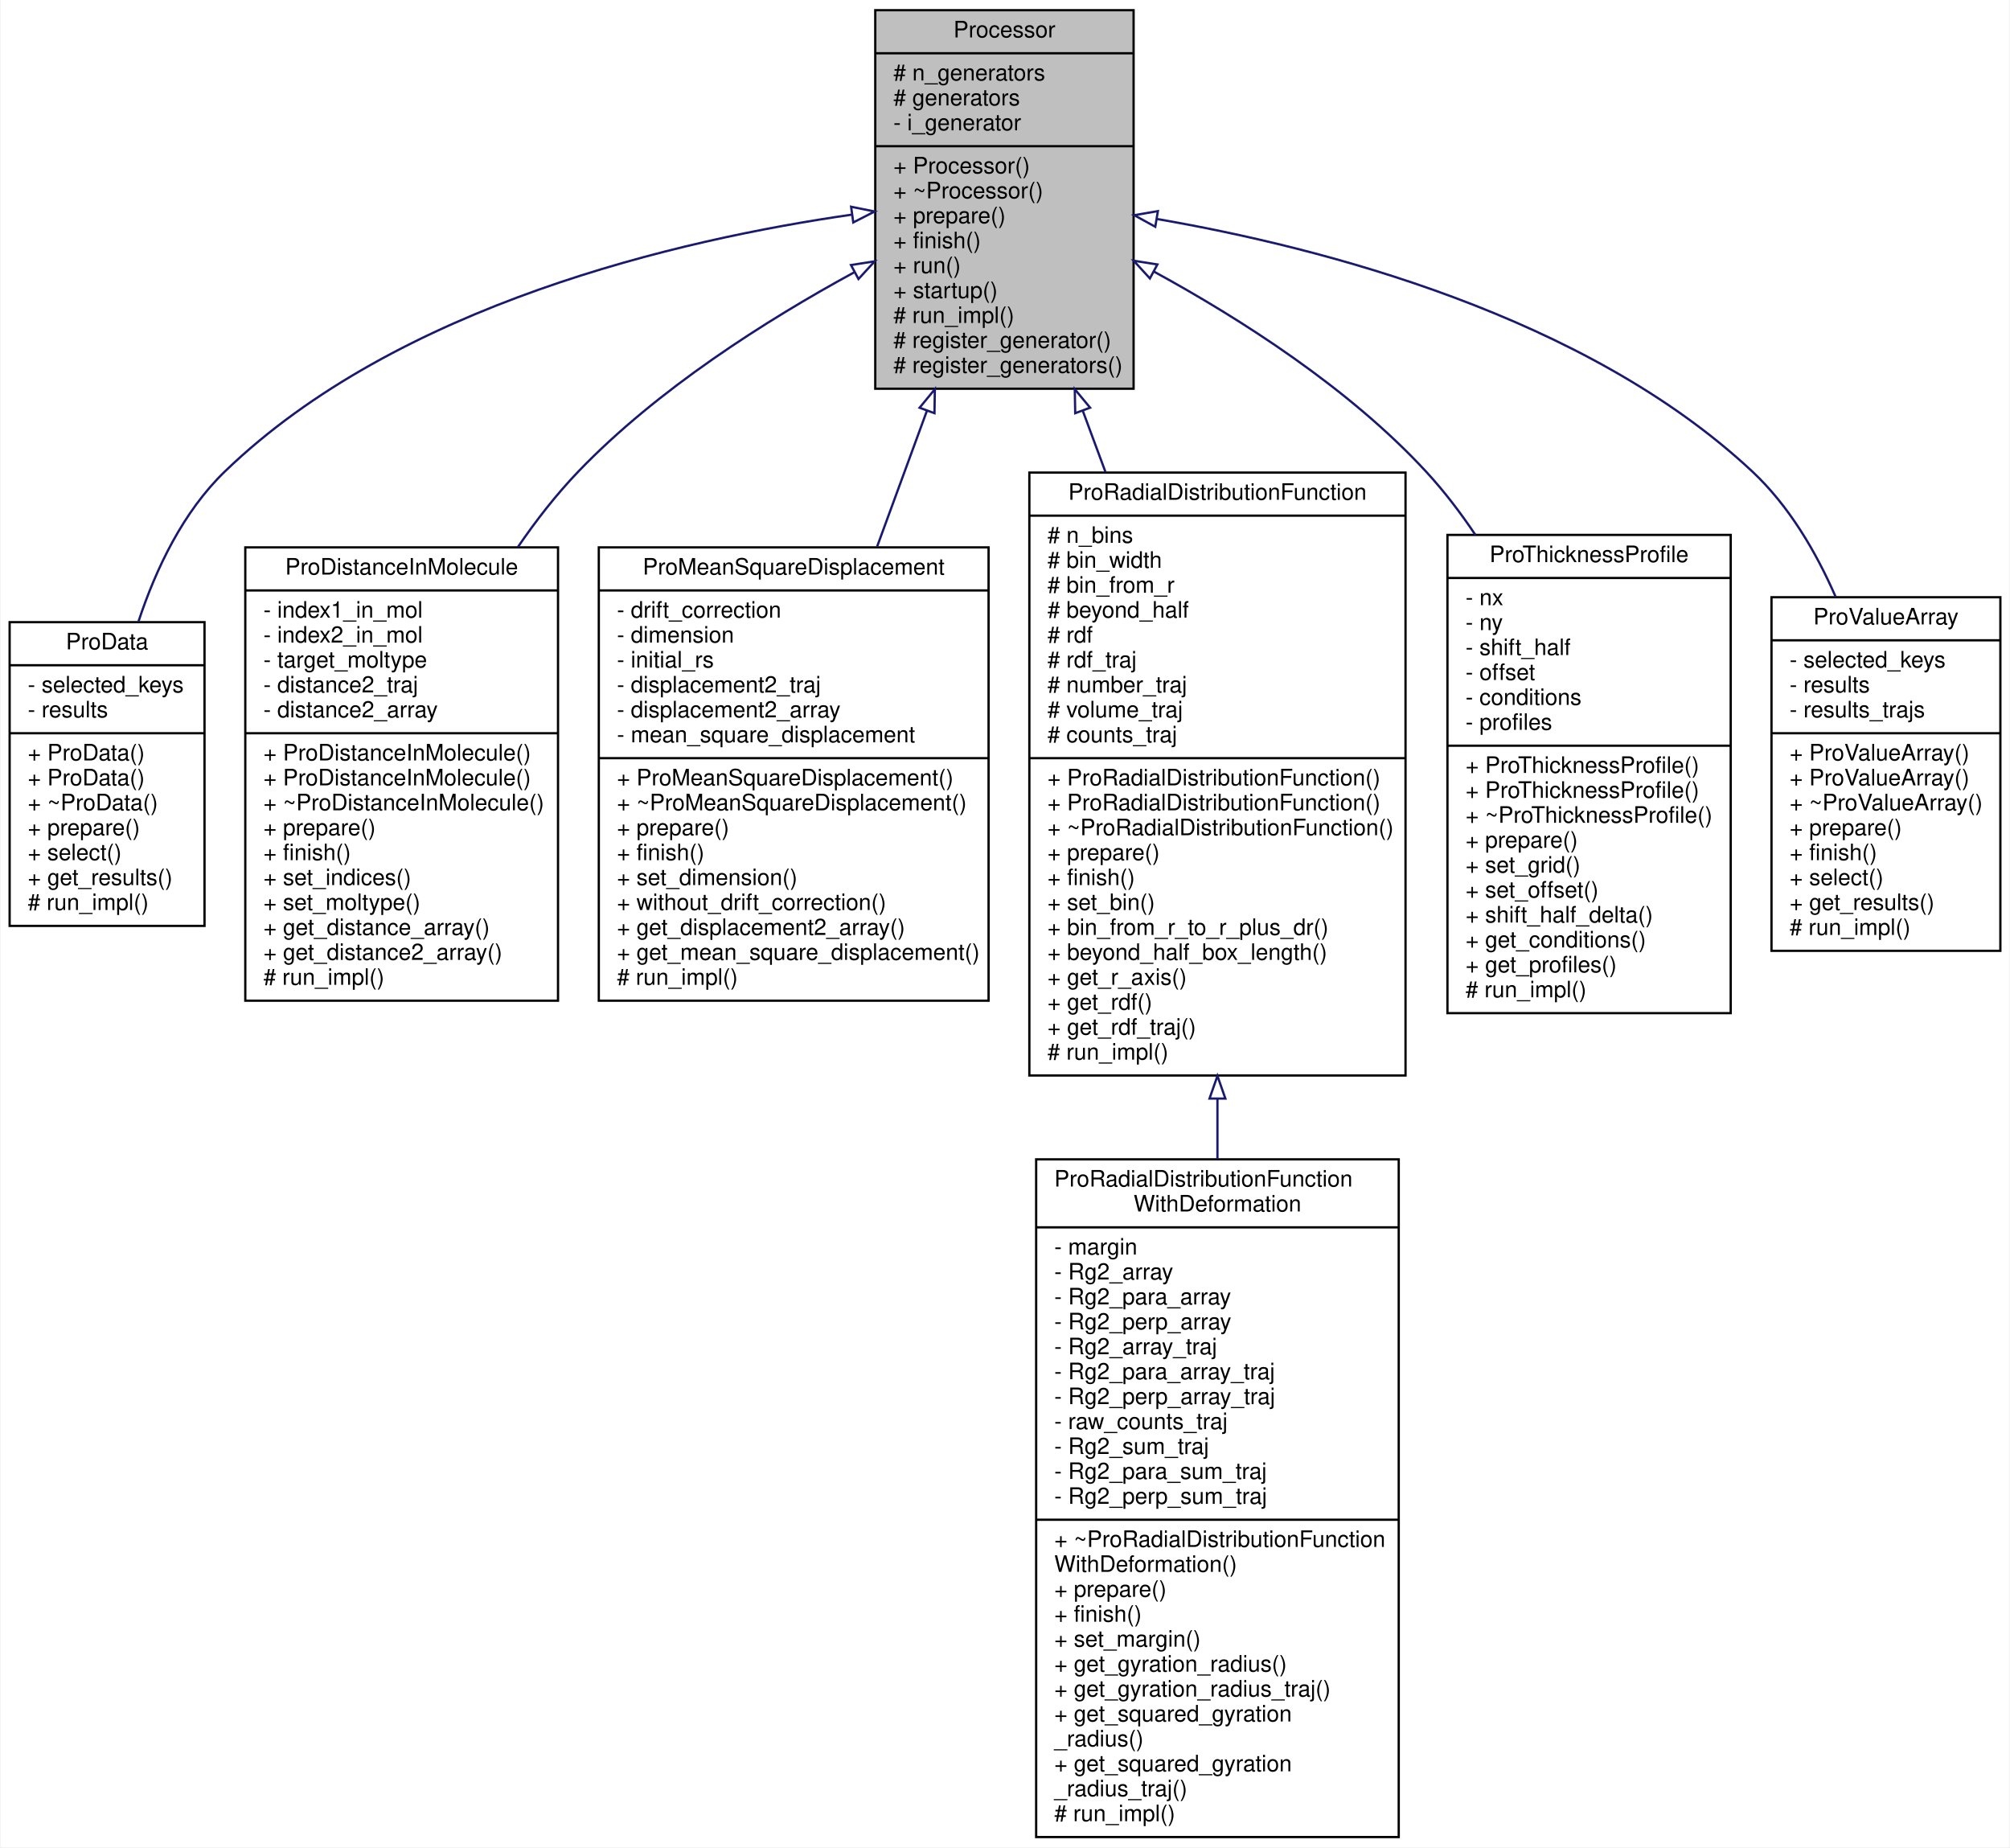
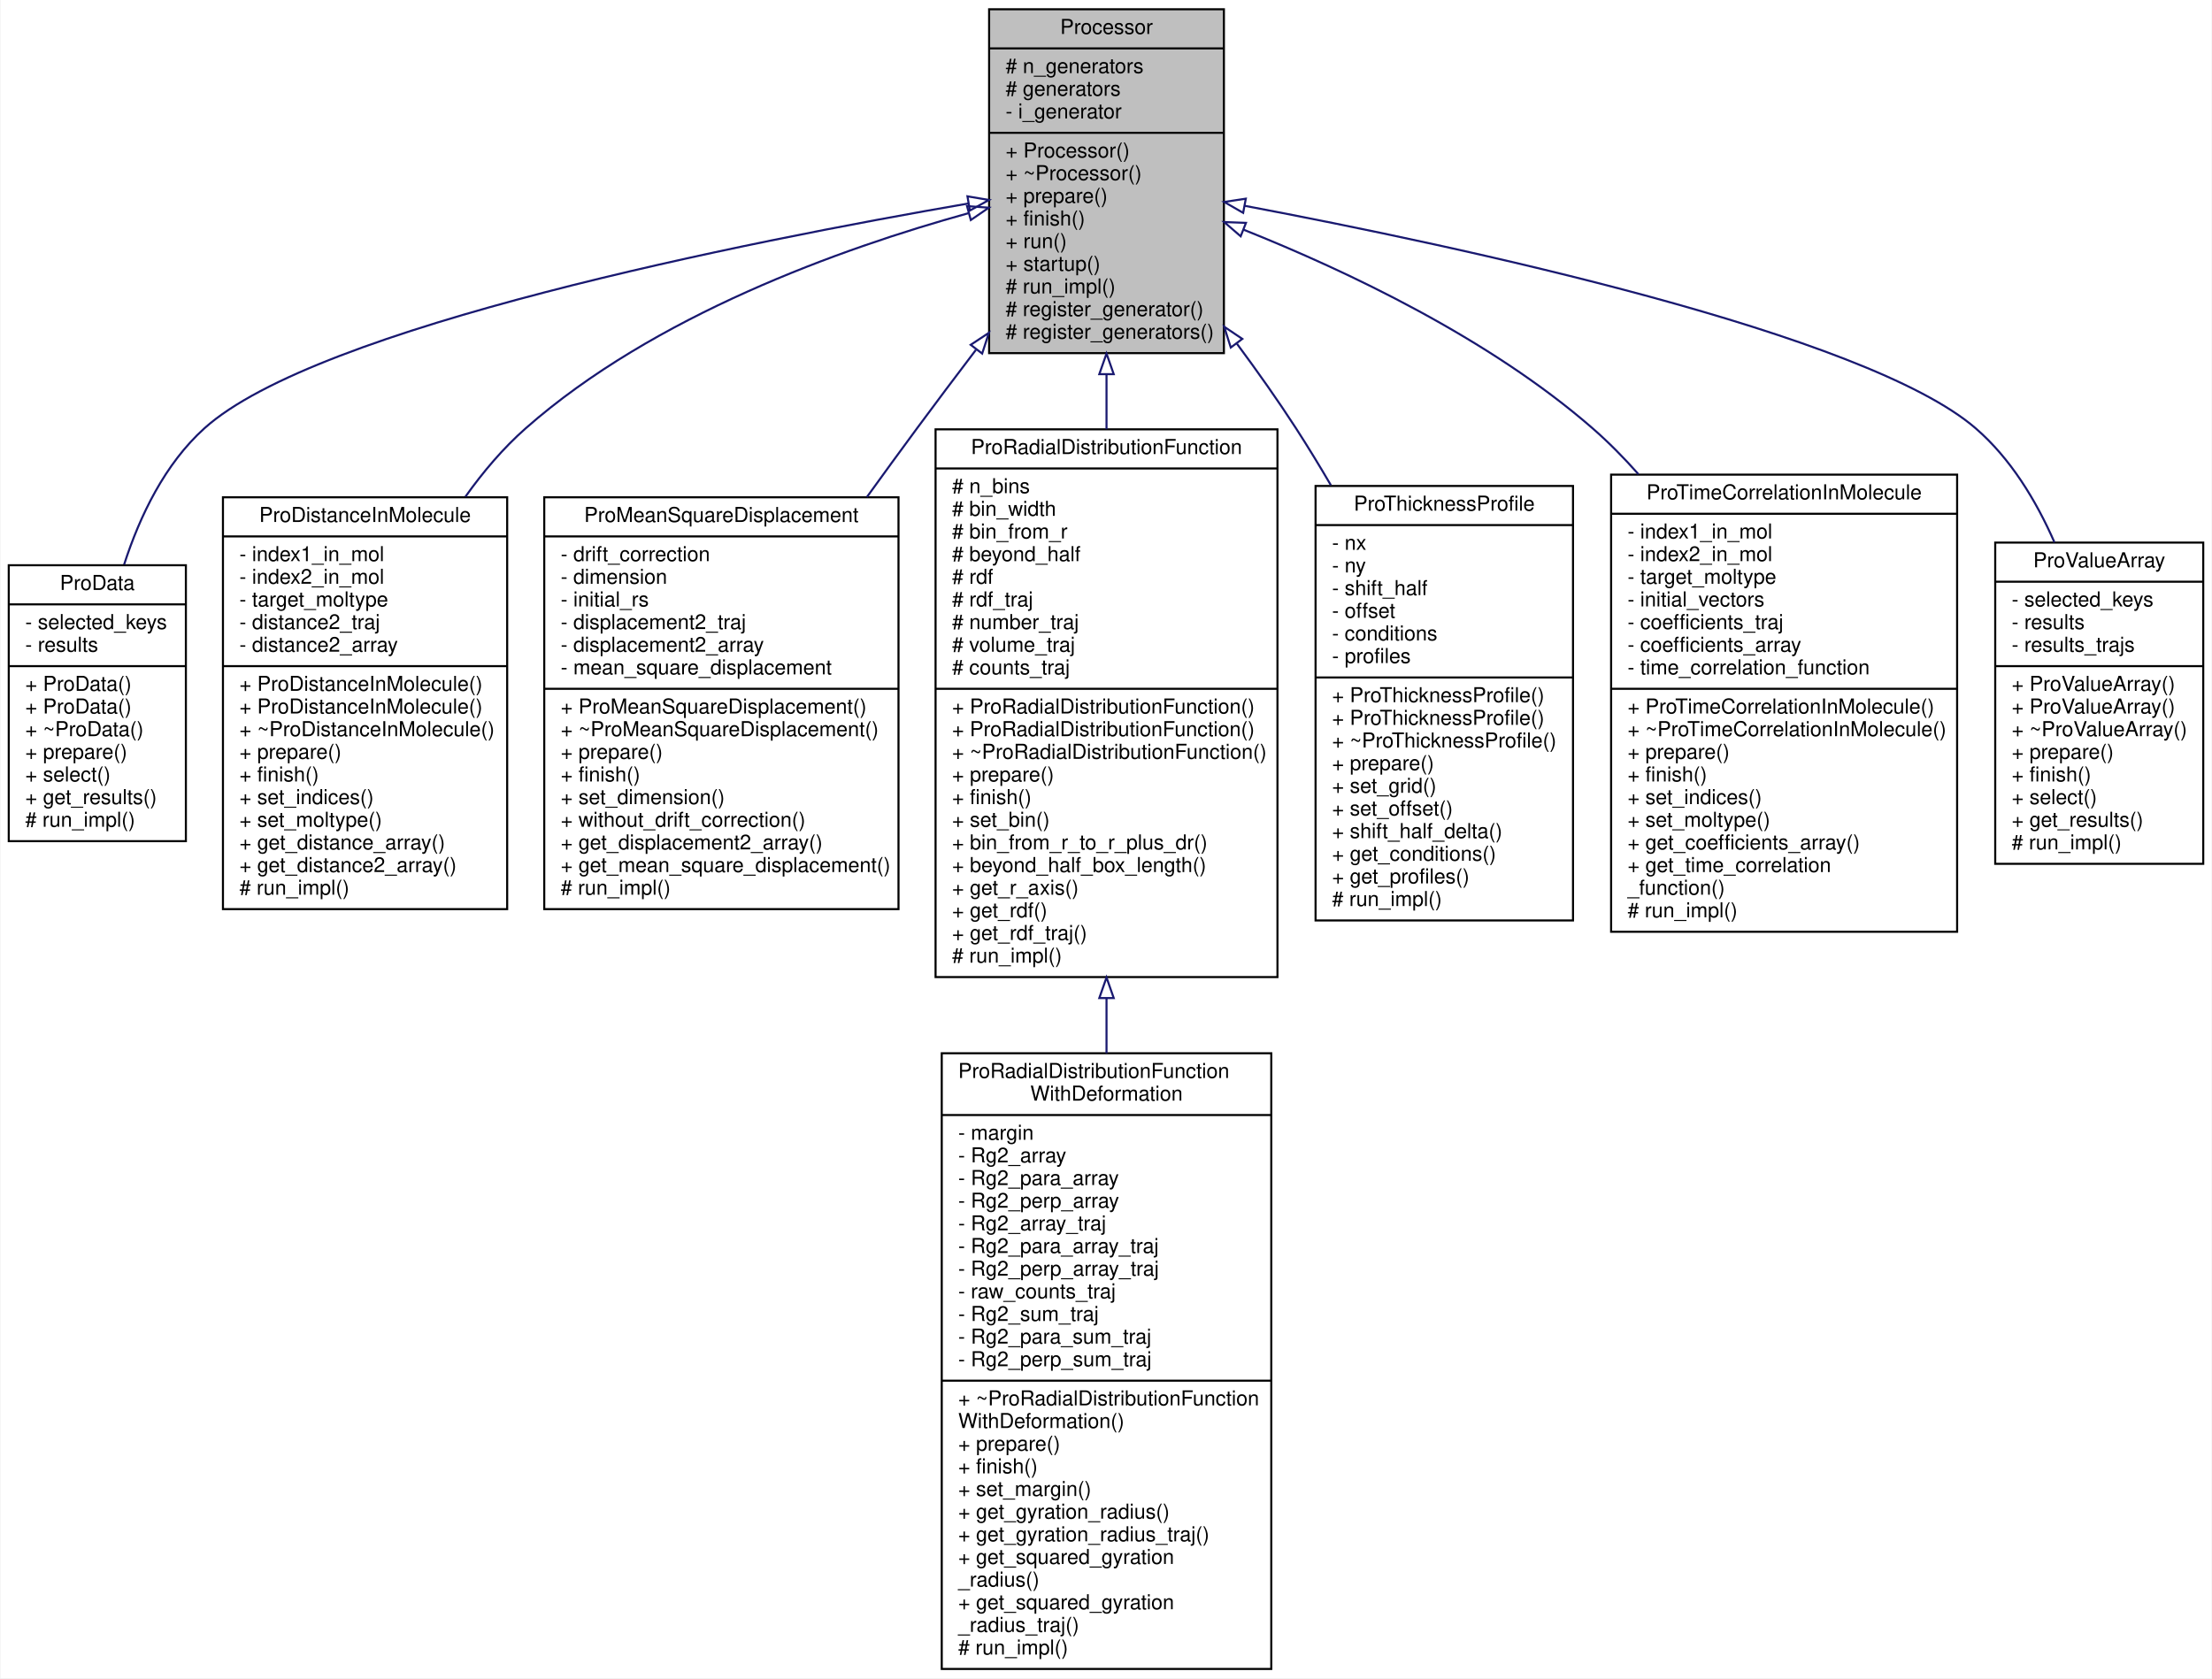
- <svg xmlns="http://www.w3.org/2000/svg" xmlns:xlink="http://www.w3.org/1999/xlink" width="887pt" height="815pt" viewBox="0.00 0.00 886.50 815.00">
+ <svg xmlns="http://www.w3.org/2000/svg" xmlns:xlink="http://www.w3.org/1999/xlink" width="1074pt" height="815pt" viewBox="0.00 0.00 1073.50 815.00">
  <g id="graph0" class="graph" transform="scale(1 1) rotate(0) translate(4 811)">
-     <polygon fill="#ffffff" stroke="transparent" points="-4,4 -4,-811 882.5,-811 882.5,4 -4,4" />
+     <polygon fill="#ffffff" stroke="transparent" points="-4,4 -4,-811 1069.5,-811 1069.5,4 -4,4" />
    <g id="node1" class="node">
-       <polygon fill="#bfbfbf" stroke="#000000" points="382,-639.5 382,-806.5 496,-806.5 496,-639.5 382,-639.5" />
-       <text text-anchor="middle" x="439" y="-794.5" font-family="Helvetica,sans-Serif" font-size="10.00" fill="#000000">Processor</text>
-       <polyline fill="none" stroke="#000000" points="382,-787.5 496,-787.5 " />
-       <text text-anchor="start" x="390" y="-775.5" font-family="Helvetica,sans-Serif" font-size="10.00" fill="#000000"># n_generators</text>
-       <text text-anchor="start" x="390" y="-764.5" font-family="Helvetica,sans-Serif" font-size="10.00" fill="#000000"># generators</text>
-       <text text-anchor="start" x="390" y="-753.5" font-family="Helvetica,sans-Serif" font-size="10.00" fill="#000000">- i_generator</text>
-       <polyline fill="none" stroke="#000000" points="382,-746.5 496,-746.5 " />
-       <text text-anchor="start" x="390" y="-734.5" font-family="Helvetica,sans-Serif" font-size="10.00" fill="#000000">+ Processor()</text>
-       <text text-anchor="start" x="390" y="-723.5" font-family="Helvetica,sans-Serif" font-size="10.00" fill="#000000">+ ~Processor()</text>
-       <text text-anchor="start" x="390" y="-712.5" font-family="Helvetica,sans-Serif" font-size="10.00" fill="#000000">+ prepare()</text>
-       <text text-anchor="start" x="390" y="-701.5" font-family="Helvetica,sans-Serif" font-size="10.00" fill="#000000">+ finish()</text>
-       <text text-anchor="start" x="390" y="-690.5" font-family="Helvetica,sans-Serif" font-size="10.00" fill="#000000">+ run()</text>
-       <text text-anchor="start" x="390" y="-679.5" font-family="Helvetica,sans-Serif" font-size="10.00" fill="#000000">+ startup()</text>
-       <text text-anchor="start" x="390" y="-668.5" font-family="Helvetica,sans-Serif" font-size="10.00" fill="#000000"># run_impl()</text>
-       <text text-anchor="start" x="390" y="-657.5" font-family="Helvetica,sans-Serif" font-size="10.00" fill="#000000"># register_generator()</text>
-       <text text-anchor="start" x="390" y="-646.5" font-family="Helvetica,sans-Serif" font-size="10.00" fill="#000000"># register_generators()</text>
+       <polygon fill="#bfbfbf" stroke="#000000" points="476,-639.5 476,-806.5 590,-806.5 590,-639.5 476,-639.5" />
+       <text text-anchor="middle" x="533" y="-794.5" font-family="Helvetica,sans-Serif" font-size="10.00" fill="#000000">Processor</text>
+       <polyline fill="none" stroke="#000000" points="476,-787.5 590,-787.5 " />
+       <text text-anchor="start" x="484" y="-775.5" font-family="Helvetica,sans-Serif" font-size="10.00" fill="#000000"># n_generators</text>
+       <text text-anchor="start" x="484" y="-764.5" font-family="Helvetica,sans-Serif" font-size="10.00" fill="#000000"># generators</text>
+       <text text-anchor="start" x="484" y="-753.5" font-family="Helvetica,sans-Serif" font-size="10.00" fill="#000000">- i_generator</text>
+       <polyline fill="none" stroke="#000000" points="476,-746.5 590,-746.5 " />
+       <text text-anchor="start" x="484" y="-734.5" font-family="Helvetica,sans-Serif" font-size="10.00" fill="#000000">+ Processor()</text>
+       <text text-anchor="start" x="484" y="-723.5" font-family="Helvetica,sans-Serif" font-size="10.00" fill="#000000">+ ~Processor()</text>
+       <text text-anchor="start" x="484" y="-712.5" font-family="Helvetica,sans-Serif" font-size="10.00" fill="#000000">+ prepare()</text>
+       <text text-anchor="start" x="484" y="-701.5" font-family="Helvetica,sans-Serif" font-size="10.00" fill="#000000">+ finish()</text>
+       <text text-anchor="start" x="484" y="-690.5" font-family="Helvetica,sans-Serif" font-size="10.00" fill="#000000">+ run()</text>
+       <text text-anchor="start" x="484" y="-679.5" font-family="Helvetica,sans-Serif" font-size="10.00" fill="#000000">+ startup()</text>
+       <text text-anchor="start" x="484" y="-668.5" font-family="Helvetica,sans-Serif" font-size="10.00" fill="#000000"># run_impl()</text>
+       <text text-anchor="start" x="484" y="-657.5" font-family="Helvetica,sans-Serif" font-size="10.00" fill="#000000"># register_generator()</text>
+       <text text-anchor="start" x="484" y="-646.5" font-family="Helvetica,sans-Serif" font-size="10.00" fill="#000000"># register_generators()</text>
    </g>
    <g id="node2" class="node">
      <g id="a_node2">
        <a xlink:href="classProData.html" target="_top" xlink:title="ProData copies Element::data from Element objects. ">
          <polygon fill="#ffffff" stroke="#000000" points="0,-402.5 0,-536.5 86,-536.5 86,-402.5 0,-402.5" />
          <text text-anchor="middle" x="43" y="-524.5" font-family="Helvetica,sans-Serif" font-size="10.00" fill="#000000">ProData</text>
          <polyline fill="none" stroke="#000000" points="0,-517.5 86,-517.5 " />
          <text text-anchor="start" x="8" y="-505.5" font-family="Helvetica,sans-Serif" font-size="10.00" fill="#000000">- selected_keys</text>
          <text text-anchor="start" x="8" y="-494.5" font-family="Helvetica,sans-Serif" font-size="10.00" fill="#000000">- results</text>
          <polyline fill="none" stroke="#000000" points="0,-487.5 86,-487.5 " />
          <text text-anchor="start" x="8" y="-475.5" font-family="Helvetica,sans-Serif" font-size="10.00" fill="#000000">+ ProData()</text>
          <text text-anchor="start" x="8" y="-464.5" font-family="Helvetica,sans-Serif" font-size="10.00" fill="#000000">+ ProData()</text>
          <text text-anchor="start" x="8" y="-453.5" font-family="Helvetica,sans-Serif" font-size="10.00" fill="#000000">+ ~ProData()</text>
          <text text-anchor="start" x="8" y="-442.5" font-family="Helvetica,sans-Serif" font-size="10.00" fill="#000000">+ prepare()</text>
          <text text-anchor="start" x="8" y="-431.5" font-family="Helvetica,sans-Serif" font-size="10.00" fill="#000000">+ select()</text>
          <text text-anchor="start" x="8" y="-420.5" font-family="Helvetica,sans-Serif" font-size="10.00" fill="#000000">+ get_results()</text>
          <text text-anchor="start" x="8" y="-409.5" font-family="Helvetica,sans-Serif" font-size="10.00" fill="#000000"># run_impl()</text>
        </a>
      </g>
    </g>
    <g id="edge1" class="edge">
-       <path fill="none" stroke="#191970" d="M371.726,-716.31C295.308,-705.309 171.344,-676.659 95,-603 76.653,-585.298 64.661,-560.369 56.877,-536.839" />
-       <polygon fill="none" stroke="#191970" points="371.339,-719.789 381.723,-717.687 372.295,-712.855 371.339,-719.789" />
+       <path fill="none" stroke="#191970" d="M466.06,-712.203C357.503,-693.486 149.671,-652.26 95,-603 75.875,-585.767 63.714,-560.648 56.013,-536.835" />
+       <polygon fill="none" stroke="#191970" points="465.482,-715.655 475.929,-713.889 466.661,-708.755 465.482,-715.655" />
    </g>
    <g id="node3" class="node">
      <g id="a_node3">
        <a xlink:href="classProDistanceInMolecule.html" target="_top" xlink:title="ProDistanceInMolecule computes atom-to-atom distance in each molecule (also computes square of the di...">
          <polygon fill="#ffffff" stroke="#000000" points="104,-369.5 104,-569.5 242,-569.5 242,-369.5 104,-369.5" />
          <text text-anchor="middle" x="173" y="-557.5" font-family="Helvetica,sans-Serif" font-size="10.00" fill="#000000">ProDistanceInMolecule</text>
          <polyline fill="none" stroke="#000000" points="104,-550.5 242,-550.5 " />
          <text text-anchor="start" x="112" y="-538.5" font-family="Helvetica,sans-Serif" font-size="10.00" fill="#000000">- index1_in_mol</text>
          <text text-anchor="start" x="112" y="-527.5" font-family="Helvetica,sans-Serif" font-size="10.00" fill="#000000">- index2_in_mol</text>
          <text text-anchor="start" x="112" y="-516.5" font-family="Helvetica,sans-Serif" font-size="10.00" fill="#000000">- target_moltype</text>
          <text text-anchor="start" x="112" y="-505.5" font-family="Helvetica,sans-Serif" font-size="10.00" fill="#000000">- distance2_traj</text>
          <text text-anchor="start" x="112" y="-494.5" font-family="Helvetica,sans-Serif" font-size="10.00" fill="#000000">- distance2_array</text>
          <polyline fill="none" stroke="#000000" points="104,-487.5 242,-487.5 " />
          <text text-anchor="start" x="112" y="-475.5" font-family="Helvetica,sans-Serif" font-size="10.00" fill="#000000">+ ProDistanceInMolecule()</text>
          <text text-anchor="start" x="112" y="-464.5" font-family="Helvetica,sans-Serif" font-size="10.00" fill="#000000">+ ProDistanceInMolecule()</text>
          <text text-anchor="start" x="112" y="-453.5" font-family="Helvetica,sans-Serif" font-size="10.00" fill="#000000">+ ~ProDistanceInMolecule()</text>
          <text text-anchor="start" x="112" y="-442.5" font-family="Helvetica,sans-Serif" font-size="10.00" fill="#000000">+ prepare()</text>
          <text text-anchor="start" x="112" y="-431.5" font-family="Helvetica,sans-Serif" font-size="10.00" fill="#000000">+ finish()</text>
          <text text-anchor="start" x="112" y="-420.5" font-family="Helvetica,sans-Serif" font-size="10.00" fill="#000000">+ set_indices()</text>
          <text text-anchor="start" x="112" y="-409.5" font-family="Helvetica,sans-Serif" font-size="10.00" fill="#000000">+ set_moltype()</text>
          <text text-anchor="start" x="112" y="-398.5" font-family="Helvetica,sans-Serif" font-size="10.00" fill="#000000">+ get_distance_array()</text>
          <text text-anchor="start" x="112" y="-387.5" font-family="Helvetica,sans-Serif" font-size="10.00" fill="#000000">+ get_distance2_array()</text>
          <text text-anchor="start" x="112" y="-376.5" font-family="Helvetica,sans-Serif" font-size="10.00" fill="#000000"># run_impl()</text>
        </a>
      </g>
    </g>
    <g id="edge2" class="edge">
-       <path fill="none" stroke="#191970" d="M372.622,-690.813C333.875,-669.699 285.906,-639.307 251,-603 241.326,-592.938 232.364,-581.455 224.223,-569.544" />
-       <polygon fill="none" stroke="#191970" points="371.284,-694.067 381.751,-695.71 374.593,-687.899 371.284,-694.067" />
+       <path fill="none" stroke="#191970" d="M465.831,-707.432C404.171,-690.351 313.213,-657.804 251,-603 240.123,-593.418 230.364,-581.939 221.736,-569.789" />
+       <polygon fill="none" stroke="#191970" points="465.279,-710.908 475.846,-710.142 467.108,-704.151 465.279,-710.908" />
    </g>
    <g id="node4" class="node">
      <g id="a_node4">
        <a xlink:href="classProMeanSquareDisplacement.html" target="_top" xlink:title="ProMeanSquareDisplacement computes mean square displacement (MSD). ">
          <polygon fill="#ffffff" stroke="#000000" points="260,-369.5 260,-569.5 432,-569.5 432,-369.5 260,-369.5" />
          <text text-anchor="middle" x="346" y="-557.5" font-family="Helvetica,sans-Serif" font-size="10.00" fill="#000000">ProMeanSquareDisplacement</text>
          <polyline fill="none" stroke="#000000" points="260,-550.5 432,-550.5 " />
          <text text-anchor="start" x="268" y="-538.5" font-family="Helvetica,sans-Serif" font-size="10.00" fill="#000000">- drift_correction</text>
          <text text-anchor="start" x="268" y="-527.5" font-family="Helvetica,sans-Serif" font-size="10.00" fill="#000000">- dimension</text>
          <text text-anchor="start" x="268" y="-516.5" font-family="Helvetica,sans-Serif" font-size="10.00" fill="#000000">- initial_rs</text>
          <text text-anchor="start" x="268" y="-505.5" font-family="Helvetica,sans-Serif" font-size="10.00" fill="#000000">- displacement2_traj</text>
          <text text-anchor="start" x="268" y="-494.5" font-family="Helvetica,sans-Serif" font-size="10.00" fill="#000000">- displacement2_array</text>
          <text text-anchor="start" x="268" y="-483.5" font-family="Helvetica,sans-Serif" font-size="10.00" fill="#000000">- mean_square_displacement</text>
          <polyline fill="none" stroke="#000000" points="260,-476.5 432,-476.5 " />
          <text text-anchor="start" x="268" y="-464.5" font-family="Helvetica,sans-Serif" font-size="10.00" fill="#000000">+ ProMeanSquareDisplacement()</text>
          <text text-anchor="start" x="268" y="-453.5" font-family="Helvetica,sans-Serif" font-size="10.00" fill="#000000">+ ~ProMeanSquareDisplacement()</text>
          <text text-anchor="start" x="268" y="-442.5" font-family="Helvetica,sans-Serif" font-size="10.00" fill="#000000">+ prepare()</text>
          <text text-anchor="start" x="268" y="-431.5" font-family="Helvetica,sans-Serif" font-size="10.00" fill="#000000">+ finish()</text>
          <text text-anchor="start" x="268" y="-420.5" font-family="Helvetica,sans-Serif" font-size="10.00" fill="#000000">+ set_dimension()</text>
          <text text-anchor="start" x="268" y="-409.5" font-family="Helvetica,sans-Serif" font-size="10.00" fill="#000000">+ without_drift_correction()</text>
          <text text-anchor="start" x="268" y="-398.5" font-family="Helvetica,sans-Serif" font-size="10.00" fill="#000000">+ get_displacement2_array()</text>
          <text text-anchor="start" x="268" y="-387.5" font-family="Helvetica,sans-Serif" font-size="10.00" fill="#000000">+ get_mean_square_displacement()</text>
          <text text-anchor="start" x="268" y="-376.5" font-family="Helvetica,sans-Serif" font-size="10.00" fill="#000000"># run_impl()</text>
        </a>
      </g>
    </g>
    <g id="edge3" class="edge">
-       <path fill="none" stroke="#191970" d="M404.813,-629.813C397.654,-610.298 390.075,-589.639 382.824,-569.875" />
-       <polygon fill="none" stroke="#191970" points="401.56,-631.109 408.291,-639.292 408.132,-628.698 401.56,-631.109" />
+       <path fill="none" stroke="#191970" d="M469.586,-641.089C459.935,-628.393 450.149,-615.384 441,-603 433.056,-592.246 424.826,-580.942 416.684,-569.65" />
+       <polygon fill="none" stroke="#191970" points="467.056,-643.544 475.9,-649.378 472.625,-639.302 467.056,-643.544" />
    </g>
    <g id="node5" class="node">
      <g id="a_node5">
        <a xlink:href="classProRadialDistributionFunction.html" target="_top" xlink:title="ProRadialDistributionFunction computes radial distribution function (RDF). ">
          <polygon fill="#ffffff" stroke="#000000" points="450,-336.5 450,-602.5 616,-602.5 616,-336.5 450,-336.5" />
          <text text-anchor="middle" x="533" y="-590.5" font-family="Helvetica,sans-Serif" font-size="10.00" fill="#000000">ProRadialDistributionFunction</text>
          <polyline fill="none" stroke="#000000" points="450,-583.5 616,-583.5 " />
          <text text-anchor="start" x="458" y="-571.5" font-family="Helvetica,sans-Serif" font-size="10.00" fill="#000000"># n_bins</text>
          <text text-anchor="start" x="458" y="-560.5" font-family="Helvetica,sans-Serif" font-size="10.00" fill="#000000"># bin_width</text>
          <text text-anchor="start" x="458" y="-549.5" font-family="Helvetica,sans-Serif" font-size="10.00" fill="#000000"># bin_from_r</text>
          <text text-anchor="start" x="458" y="-538.5" font-family="Helvetica,sans-Serif" font-size="10.00" fill="#000000"># beyond_half</text>
          <text text-anchor="start" x="458" y="-527.5" font-family="Helvetica,sans-Serif" font-size="10.00" fill="#000000"># rdf</text>
          <text text-anchor="start" x="458" y="-516.5" font-family="Helvetica,sans-Serif" font-size="10.00" fill="#000000"># rdf_traj</text>
          <text text-anchor="start" x="458" y="-505.5" font-family="Helvetica,sans-Serif" font-size="10.00" fill="#000000"># number_traj</text>
          <text text-anchor="start" x="458" y="-494.5" font-family="Helvetica,sans-Serif" font-size="10.00" fill="#000000"># volume_traj</text>
          <text text-anchor="start" x="458" y="-483.5" font-family="Helvetica,sans-Serif" font-size="10.00" fill="#000000"># counts_traj</text>
          <polyline fill="none" stroke="#000000" points="450,-476.5 616,-476.5 " />
          <text text-anchor="start" x="458" y="-464.5" font-family="Helvetica,sans-Serif" font-size="10.00" fill="#000000">+ ProRadialDistributionFunction()</text>
          <text text-anchor="start" x="458" y="-453.5" font-family="Helvetica,sans-Serif" font-size="10.00" fill="#000000">+ ProRadialDistributionFunction()</text>
          <text text-anchor="start" x="458" y="-442.5" font-family="Helvetica,sans-Serif" font-size="10.00" fill="#000000">+ ~ProRadialDistributionFunction()</text>
          <text text-anchor="start" x="458" y="-431.5" font-family="Helvetica,sans-Serif" font-size="10.00" fill="#000000">+ prepare()</text>
          <text text-anchor="start" x="458" y="-420.5" font-family="Helvetica,sans-Serif" font-size="10.00" fill="#000000">+ finish()</text>
          <text text-anchor="start" x="458" y="-409.5" font-family="Helvetica,sans-Serif" font-size="10.00" fill="#000000">+ set_bin()</text>
          <text text-anchor="start" x="458" y="-398.5" font-family="Helvetica,sans-Serif" font-size="10.00" fill="#000000">+ bin_from_r_to_r_plus_dr()</text>
          <text text-anchor="start" x="458" y="-387.5" font-family="Helvetica,sans-Serif" font-size="10.00" fill="#000000">+ beyond_half_box_length()</text>
          <text text-anchor="start" x="458" y="-376.5" font-family="Helvetica,sans-Serif" font-size="10.00" fill="#000000">+ get_r_axis()</text>
          <text text-anchor="start" x="458" y="-365.5" font-family="Helvetica,sans-Serif" font-size="10.00" fill="#000000">+ get_rdf()</text>
          <text text-anchor="start" x="458" y="-354.5" font-family="Helvetica,sans-Serif" font-size="10.00" fill="#000000">+ get_rdf_traj()</text>
          <text text-anchor="start" x="458" y="-343.5" font-family="Helvetica,sans-Serif" font-size="10.00" fill="#000000"># run_impl()</text>
        </a>
      </g>
    </g>
    <g id="edge4" class="edge">
-       <path fill="none" stroke="#191970" d="M473.575,-629.757C476.868,-620.877 480.249,-611.76 483.646,-602.598" />
-       <polygon fill="none" stroke="#191970" points="470.235,-628.699 470.04,-639.292 476.798,-631.133 470.235,-628.699" />
+       <path fill="none" stroke="#191970" d="M533,-629.19C533,-620.489 533,-611.565 533,-602.598" />
+       <polygon fill="none" stroke="#191970" points="529.5,-629.292 533,-639.292 536.5,-629.292 529.5,-629.292" />
    </g>
    <g id="node7" class="node">
      <g id="a_node7">
        <a xlink:href="classProThicknessProfile.html" target="_top" xlink:title="ProThicknessProfile computes thickness profile of a film consisting of particles (can be atoms...">
          <polygon fill="#ffffff" stroke="#000000" points="634.5,-364 634.5,-575 759.5,-575 759.5,-364 634.5,-364" />
          <text text-anchor="middle" x="697" y="-563" font-family="Helvetica,sans-Serif" font-size="10.00" fill="#000000">ProThicknessProfile</text>
          <polyline fill="none" stroke="#000000" points="634.5,-556 759.5,-556 " />
          <text text-anchor="start" x="642.5" y="-544" font-family="Helvetica,sans-Serif" font-size="10.00" fill="#000000">- nx</text>
          <text text-anchor="start" x="642.5" y="-533" font-family="Helvetica,sans-Serif" font-size="10.00" fill="#000000">- ny</text>
          <text text-anchor="start" x="642.5" y="-522" font-family="Helvetica,sans-Serif" font-size="10.00" fill="#000000">- shift_half</text>
          <text text-anchor="start" x="642.5" y="-511" font-family="Helvetica,sans-Serif" font-size="10.00" fill="#000000">- offset</text>
          <text text-anchor="start" x="642.5" y="-500" font-family="Helvetica,sans-Serif" font-size="10.00" fill="#000000">- conditions</text>
          <text text-anchor="start" x="642.5" y="-489" font-family="Helvetica,sans-Serif" font-size="10.00" fill="#000000">- profiles</text>
          <polyline fill="none" stroke="#000000" points="634.5,-482 759.5,-482 " />
          <text text-anchor="start" x="642.5" y="-470" font-family="Helvetica,sans-Serif" font-size="10.00" fill="#000000">+ ProThicknessProfile()</text>
          <text text-anchor="start" x="642.5" y="-459" font-family="Helvetica,sans-Serif" font-size="10.00" fill="#000000">+ ProThicknessProfile()</text>
          <text text-anchor="start" x="642.5" y="-448" font-family="Helvetica,sans-Serif" font-size="10.00" fill="#000000">+ ~ProThicknessProfile()</text>
          <text text-anchor="start" x="642.5" y="-437" font-family="Helvetica,sans-Serif" font-size="10.00" fill="#000000">+ prepare()</text>
          <text text-anchor="start" x="642.5" y="-426" font-family="Helvetica,sans-Serif" font-size="10.00" fill="#000000">+ set_grid()</text>
          <text text-anchor="start" x="642.5" y="-415" font-family="Helvetica,sans-Serif" font-size="10.00" fill="#000000">+ set_offset()</text>
          <text text-anchor="start" x="642.5" y="-404" font-family="Helvetica,sans-Serif" font-size="10.00" fill="#000000">+ shift_half_delta()</text>
          <text text-anchor="start" x="642.5" y="-393" font-family="Helvetica,sans-Serif" font-size="10.00" fill="#000000">+ get_conditions()</text>
          <text text-anchor="start" x="642.5" y="-382" font-family="Helvetica,sans-Serif" font-size="10.00" fill="#000000">+ get_profiles()</text>
          <text text-anchor="start" x="642.5" y="-371" font-family="Helvetica,sans-Serif" font-size="10.00" fill="#000000"># run_impl()</text>
        </a>
      </g>
    </g>
    <g id="edge6" class="edge">
-       <path fill="none" stroke="#191970" d="M505.109,-691.1C543.598,-670.087 591.067,-639.702 625,-603 632.866,-594.492 640.155,-584.966 646.832,-575.021" />
-       <polygon fill="none" stroke="#191970" points="503.191,-688.157 496.037,-695.971 506.503,-694.324 503.191,-688.157" />
+       <path fill="none" stroke="#191970" d="M596.338,-644.049C606.3,-630.61 616.201,-616.597 625,-603 630.722,-594.157 636.415,-584.818 641.946,-575.354" />
+       <polygon fill="none" stroke="#191970" points="593.328,-642.23 590.138,-652.333 598.932,-646.425 593.328,-642.23" />
    </g>
    <g id="node8" class="node">
      <g id="a_node8">
+         <a xlink:href="classProTimeCorrelationInMolecule.html" target="_top" xlink:title="ProTimeCorrelationInMolecule computes time correlation function of atom-to-atom vector in each molecu...">
+           <polygon fill="#ffffff" stroke="#000000" points="778,-358.5 778,-580.5 946,-580.5 946,-358.5 778,-358.5" />
+           <text text-anchor="middle" x="862" y="-568.5" font-family="Helvetica,sans-Serif" font-size="10.00" fill="#000000">ProTimeCorrelationInMolecule</text>
+           <polyline fill="none" stroke="#000000" points="778,-561.5 946,-561.5 " />
+           <text text-anchor="start" x="786" y="-549.5" font-family="Helvetica,sans-Serif" font-size="10.00" fill="#000000">- index1_in_mol</text>
+           <text text-anchor="start" x="786" y="-538.5" font-family="Helvetica,sans-Serif" font-size="10.00" fill="#000000">- index2_in_mol</text>
+           <text text-anchor="start" x="786" y="-527.5" font-family="Helvetica,sans-Serif" font-size="10.00" fill="#000000">- target_moltype</text>
+           <text text-anchor="start" x="786" y="-516.5" font-family="Helvetica,sans-Serif" font-size="10.00" fill="#000000">- initial_vectors</text>
+           <text text-anchor="start" x="786" y="-505.5" font-family="Helvetica,sans-Serif" font-size="10.00" fill="#000000">- coefficients_traj</text>
+           <text text-anchor="start" x="786" y="-494.5" font-family="Helvetica,sans-Serif" font-size="10.00" fill="#000000">- coefficients_array</text>
+           <text text-anchor="start" x="786" y="-483.5" font-family="Helvetica,sans-Serif" font-size="10.00" fill="#000000">- time_correlation_function</text>
+           <polyline fill="none" stroke="#000000" points="778,-476.5 946,-476.5 " />
+           <text text-anchor="start" x="786" y="-464.5" font-family="Helvetica,sans-Serif" font-size="10.00" fill="#000000">+ ProTimeCorrelationInMolecule()</text>
+           <text text-anchor="start" x="786" y="-453.5" font-family="Helvetica,sans-Serif" font-size="10.00" fill="#000000">+ ~ProTimeCorrelationInMolecule()</text>
+           <text text-anchor="start" x="786" y="-442.5" font-family="Helvetica,sans-Serif" font-size="10.00" fill="#000000">+ prepare()</text>
+           <text text-anchor="start" x="786" y="-431.5" font-family="Helvetica,sans-Serif" font-size="10.00" fill="#000000">+ finish()</text>
+           <text text-anchor="start" x="786" y="-420.5" font-family="Helvetica,sans-Serif" font-size="10.00" fill="#000000">+ set_indices()</text>
+           <text text-anchor="start" x="786" y="-409.5" font-family="Helvetica,sans-Serif" font-size="10.00" fill="#000000">+ set_moltype()</text>
+           <text text-anchor="start" x="786" y="-398.5" font-family="Helvetica,sans-Serif" font-size="10.00" fill="#000000">+ get_coefficients_array()</text>
+           <text text-anchor="start" x="786" y="-387.5" font-family="Helvetica,sans-Serif" font-size="10.00" fill="#000000">+ get_time_correlation</text>
+           <text text-anchor="start" x="786" y="-376.5" font-family="Helvetica,sans-Serif" font-size="10.00" fill="#000000">_function()</text>
+           <text text-anchor="start" x="786" y="-365.5" font-family="Helvetica,sans-Serif" font-size="10.00" fill="#000000"># run_impl()</text>
+         </a>
+       </g>
+     </g>
+     <g id="edge7" class="edge">
+       <path fill="none" stroke="#191970" d="M599.618,-699.432C650.006,-679.304 718.846,-646.667 769,-603 776.776,-596.23 784.225,-588.677 791.282,-580.701" />
+       <polygon fill="none" stroke="#191970" points="598.142,-696.251 590.116,-703.167 600.703,-702.766 598.142,-696.251" />
+     </g>
+     <g id="node9" class="node">
+       <g id="a_node9">
        <a xlink:href="classProValueArray.html" target="_top" xlink:title="ProValueArray makes one or more arrays consisting of values for property in a sequence of Element obj...">
-           <polygon fill="#ffffff" stroke="#000000" points="777.5,-391.5 777.5,-547.5 878.5,-547.5 878.5,-391.5 777.5,-391.5" />
-           <text text-anchor="middle" x="828" y="-535.5" font-family="Helvetica,sans-Serif" font-size="10.00" fill="#000000">ProValueArray</text>
-           <polyline fill="none" stroke="#000000" points="777.5,-528.5 878.5,-528.5 " />
-           <text text-anchor="start" x="785.5" y="-516.5" font-family="Helvetica,sans-Serif" font-size="10.00" fill="#000000">- selected_keys</text>
-           <text text-anchor="start" x="785.5" y="-505.5" font-family="Helvetica,sans-Serif" font-size="10.00" fill="#000000">- results</text>
-           <text text-anchor="start" x="785.5" y="-494.5" font-family="Helvetica,sans-Serif" font-size="10.00" fill="#000000">- results_trajs</text>
-           <polyline fill="none" stroke="#000000" points="777.5,-487.5 878.5,-487.5 " />
-           <text text-anchor="start" x="785.5" y="-475.5" font-family="Helvetica,sans-Serif" font-size="10.00" fill="#000000">+ ProValueArray()</text>
-           <text text-anchor="start" x="785.5" y="-464.5" font-family="Helvetica,sans-Serif" font-size="10.00" fill="#000000">+ ProValueArray()</text>
-           <text text-anchor="start" x="785.5" y="-453.5" font-family="Helvetica,sans-Serif" font-size="10.00" fill="#000000">+ ~ProValueArray()</text>
-           <text text-anchor="start" x="785.5" y="-442.5" font-family="Helvetica,sans-Serif" font-size="10.00" fill="#000000">+ prepare()</text>
-           <text text-anchor="start" x="785.5" y="-431.5" font-family="Helvetica,sans-Serif" font-size="10.00" fill="#000000">+ finish()</text>
-           <text text-anchor="start" x="785.5" y="-420.5" font-family="Helvetica,sans-Serif" font-size="10.00" fill="#000000">+ select()</text>
-           <text text-anchor="start" x="785.5" y="-409.5" font-family="Helvetica,sans-Serif" font-size="10.00" fill="#000000">+ get_results()</text>
-           <text text-anchor="start" x="785.5" y="-398.5" font-family="Helvetica,sans-Serif" font-size="10.00" fill="#000000"># run_impl()</text>
-         </a>
-       </g>
-     </g>
-     <g id="edge7" class="edge">
-       <path fill="none" stroke="#191970" d="M506.292,-714.382C579.35,-701.768 695.417,-671.785 769,-603 785.105,-587.945 797.077,-567.705 805.866,-547.542" />
-       <polygon fill="none" stroke="#191970" points="505.567,-710.955 496.277,-716.049 506.716,-717.86 505.567,-710.955" />
+           <polygon fill="#ffffff" stroke="#000000" points="964.5,-391.5 964.5,-547.5 1065.5,-547.5 1065.5,-391.5 964.5,-391.5" />
+           <text text-anchor="middle" x="1015" y="-535.5" font-family="Helvetica,sans-Serif" font-size="10.00" fill="#000000">ProValueArray</text>
+           <polyline fill="none" stroke="#000000" points="964.5,-528.5 1065.5,-528.5 " />
+           <text text-anchor="start" x="972.5" y="-516.5" font-family="Helvetica,sans-Serif" font-size="10.00" fill="#000000">- selected_keys</text>
+           <text text-anchor="start" x="972.5" y="-505.5" font-family="Helvetica,sans-Serif" font-size="10.00" fill="#000000">- results</text>
+           <text text-anchor="start" x="972.5" y="-494.5" font-family="Helvetica,sans-Serif" font-size="10.00" fill="#000000">- results_trajs</text>
+           <polyline fill="none" stroke="#000000" points="964.5,-487.5 1065.5,-487.5 " />
+           <text text-anchor="start" x="972.5" y="-475.5" font-family="Helvetica,sans-Serif" font-size="10.00" fill="#000000">+ ProValueArray()</text>
+           <text text-anchor="start" x="972.5" y="-464.5" font-family="Helvetica,sans-Serif" font-size="10.00" fill="#000000">+ ProValueArray()</text>
+           <text text-anchor="start" x="972.5" y="-453.5" font-family="Helvetica,sans-Serif" font-size="10.00" fill="#000000">+ ~ProValueArray()</text>
+           <text text-anchor="start" x="972.5" y="-442.5" font-family="Helvetica,sans-Serif" font-size="10.00" fill="#000000">+ prepare()</text>
+           <text text-anchor="start" x="972.5" y="-431.5" font-family="Helvetica,sans-Serif" font-size="10.00" fill="#000000">+ finish()</text>
+           <text text-anchor="start" x="972.5" y="-420.5" font-family="Helvetica,sans-Serif" font-size="10.00" fill="#000000">+ select()</text>
+           <text text-anchor="start" x="972.5" y="-409.5" font-family="Helvetica,sans-Serif" font-size="10.00" fill="#000000">+ get_results()</text>
+           <text text-anchor="start" x="972.5" y="-398.5" font-family="Helvetica,sans-Serif" font-size="10.00" fill="#000000"># run_impl()</text>
+         </a>
+       </g>
+     </g>
+     <g id="edge8" class="edge">
+       <path fill="none" stroke="#191970" d="M600.021,-711.07C704.984,-691.237 901.686,-649.079 955,-603 971.918,-588.378 984.295,-568.034 993.253,-547.629" />
+       <polygon fill="none" stroke="#191970" points="599.342,-707.637 590.158,-712.919 600.631,-714.517 599.342,-707.637" />
    </g>
    <g id="node6" class="node">
      <g id="a_node6">
        <a xlink:href="classProRadialDistributionFunctionWithDeformation.html" target="_top" xlink:title="ProRadialDistributionFunctionWithDeformation computes radial distribution function (RDF) taking defor...">
          <polygon fill="#ffffff" stroke="#000000" points="453,-.5 453,-299.5 613,-299.5 613,-.5 453,-.5" />
          <text text-anchor="start" x="461" y="-287.5" font-family="Helvetica,sans-Serif" font-size="10.00" fill="#000000">ProRadialDistributionFunction</text>
          <text text-anchor="middle" x="533" y="-276.5" font-family="Helvetica,sans-Serif" font-size="10.00" fill="#000000">WithDeformation</text>
          <polyline fill="none" stroke="#000000" points="453,-269.5 613,-269.5 " />
          <text text-anchor="start" x="461" y="-257.5" font-family="Helvetica,sans-Serif" font-size="10.00" fill="#000000">- margin</text>
          <text text-anchor="start" x="461" y="-246.5" font-family="Helvetica,sans-Serif" font-size="10.00" fill="#000000">- Rg2_array</text>
          <text text-anchor="start" x="461" y="-235.5" font-family="Helvetica,sans-Serif" font-size="10.00" fill="#000000">- Rg2_para_array</text>
          <text text-anchor="start" x="461" y="-224.5" font-family="Helvetica,sans-Serif" font-size="10.00" fill="#000000">- Rg2_perp_array</text>
          <text text-anchor="start" x="461" y="-213.5" font-family="Helvetica,sans-Serif" font-size="10.00" fill="#000000">- Rg2_array_traj</text>
          <text text-anchor="start" x="461" y="-202.5" font-family="Helvetica,sans-Serif" font-size="10.00" fill="#000000">- Rg2_para_array_traj</text>
          <text text-anchor="start" x="461" y="-191.5" font-family="Helvetica,sans-Serif" font-size="10.00" fill="#000000">- Rg2_perp_array_traj</text>
          <text text-anchor="start" x="461" y="-180.5" font-family="Helvetica,sans-Serif" font-size="10.00" fill="#000000">- raw_counts_traj</text>
          <text text-anchor="start" x="461" y="-169.5" font-family="Helvetica,sans-Serif" font-size="10.00" fill="#000000">- Rg2_sum_traj</text>
          <text text-anchor="start" x="461" y="-158.5" font-family="Helvetica,sans-Serif" font-size="10.00" fill="#000000">- Rg2_para_sum_traj</text>
          <text text-anchor="start" x="461" y="-147.5" font-family="Helvetica,sans-Serif" font-size="10.00" fill="#000000">- Rg2_perp_sum_traj</text>
          <polyline fill="none" stroke="#000000" points="453,-140.5 613,-140.5 " />
          <text text-anchor="start" x="461" y="-128.5" font-family="Helvetica,sans-Serif" font-size="10.00" fill="#000000">+ ~ProRadialDistributionFunction</text>
          <text text-anchor="start" x="461" y="-117.5" font-family="Helvetica,sans-Serif" font-size="10.00" fill="#000000">WithDeformation()</text>
          <text text-anchor="start" x="461" y="-106.5" font-family="Helvetica,sans-Serif" font-size="10.00" fill="#000000">+ prepare()</text>
          <text text-anchor="start" x="461" y="-95.5" font-family="Helvetica,sans-Serif" font-size="10.00" fill="#000000">+ finish()</text>
          <text text-anchor="start" x="461" y="-84.5" font-family="Helvetica,sans-Serif" font-size="10.00" fill="#000000">+ set_margin()</text>
          <text text-anchor="start" x="461" y="-73.5" font-family="Helvetica,sans-Serif" font-size="10.00" fill="#000000">+ get_gyration_radius()</text>
          <text text-anchor="start" x="461" y="-62.5" font-family="Helvetica,sans-Serif" font-size="10.00" fill="#000000">+ get_gyration_radius_traj()</text>
          <text text-anchor="start" x="461" y="-51.5" font-family="Helvetica,sans-Serif" font-size="10.00" fill="#000000">+ get_squared_gyration</text>
          <text text-anchor="start" x="461" y="-40.5" font-family="Helvetica,sans-Serif" font-size="10.00" fill="#000000">_radius()</text>
          <text text-anchor="start" x="461" y="-29.5" font-family="Helvetica,sans-Serif" font-size="10.00" fill="#000000">+ get_squared_gyration</text>
          <text text-anchor="start" x="461" y="-18.5" font-family="Helvetica,sans-Serif" font-size="10.00" fill="#000000">_radius_traj()</text>
          <text text-anchor="start" x="461" y="-7.5" font-family="Helvetica,sans-Serif" font-size="10.00" fill="#000000"># run_impl()</text>
        </a>
      </g>
    </g>
    <g id="edge5" class="edge">
      <path fill="none" stroke="#191970" d="M533,-326.303C533,-317.402 533,-308.432 533,-299.505" />
      <polygon fill="none" stroke="#191970" points="529.5,-326.317 533,-336.317 536.5,-326.317 529.5,-326.317" />
    </g>
  </g>
</svg>
